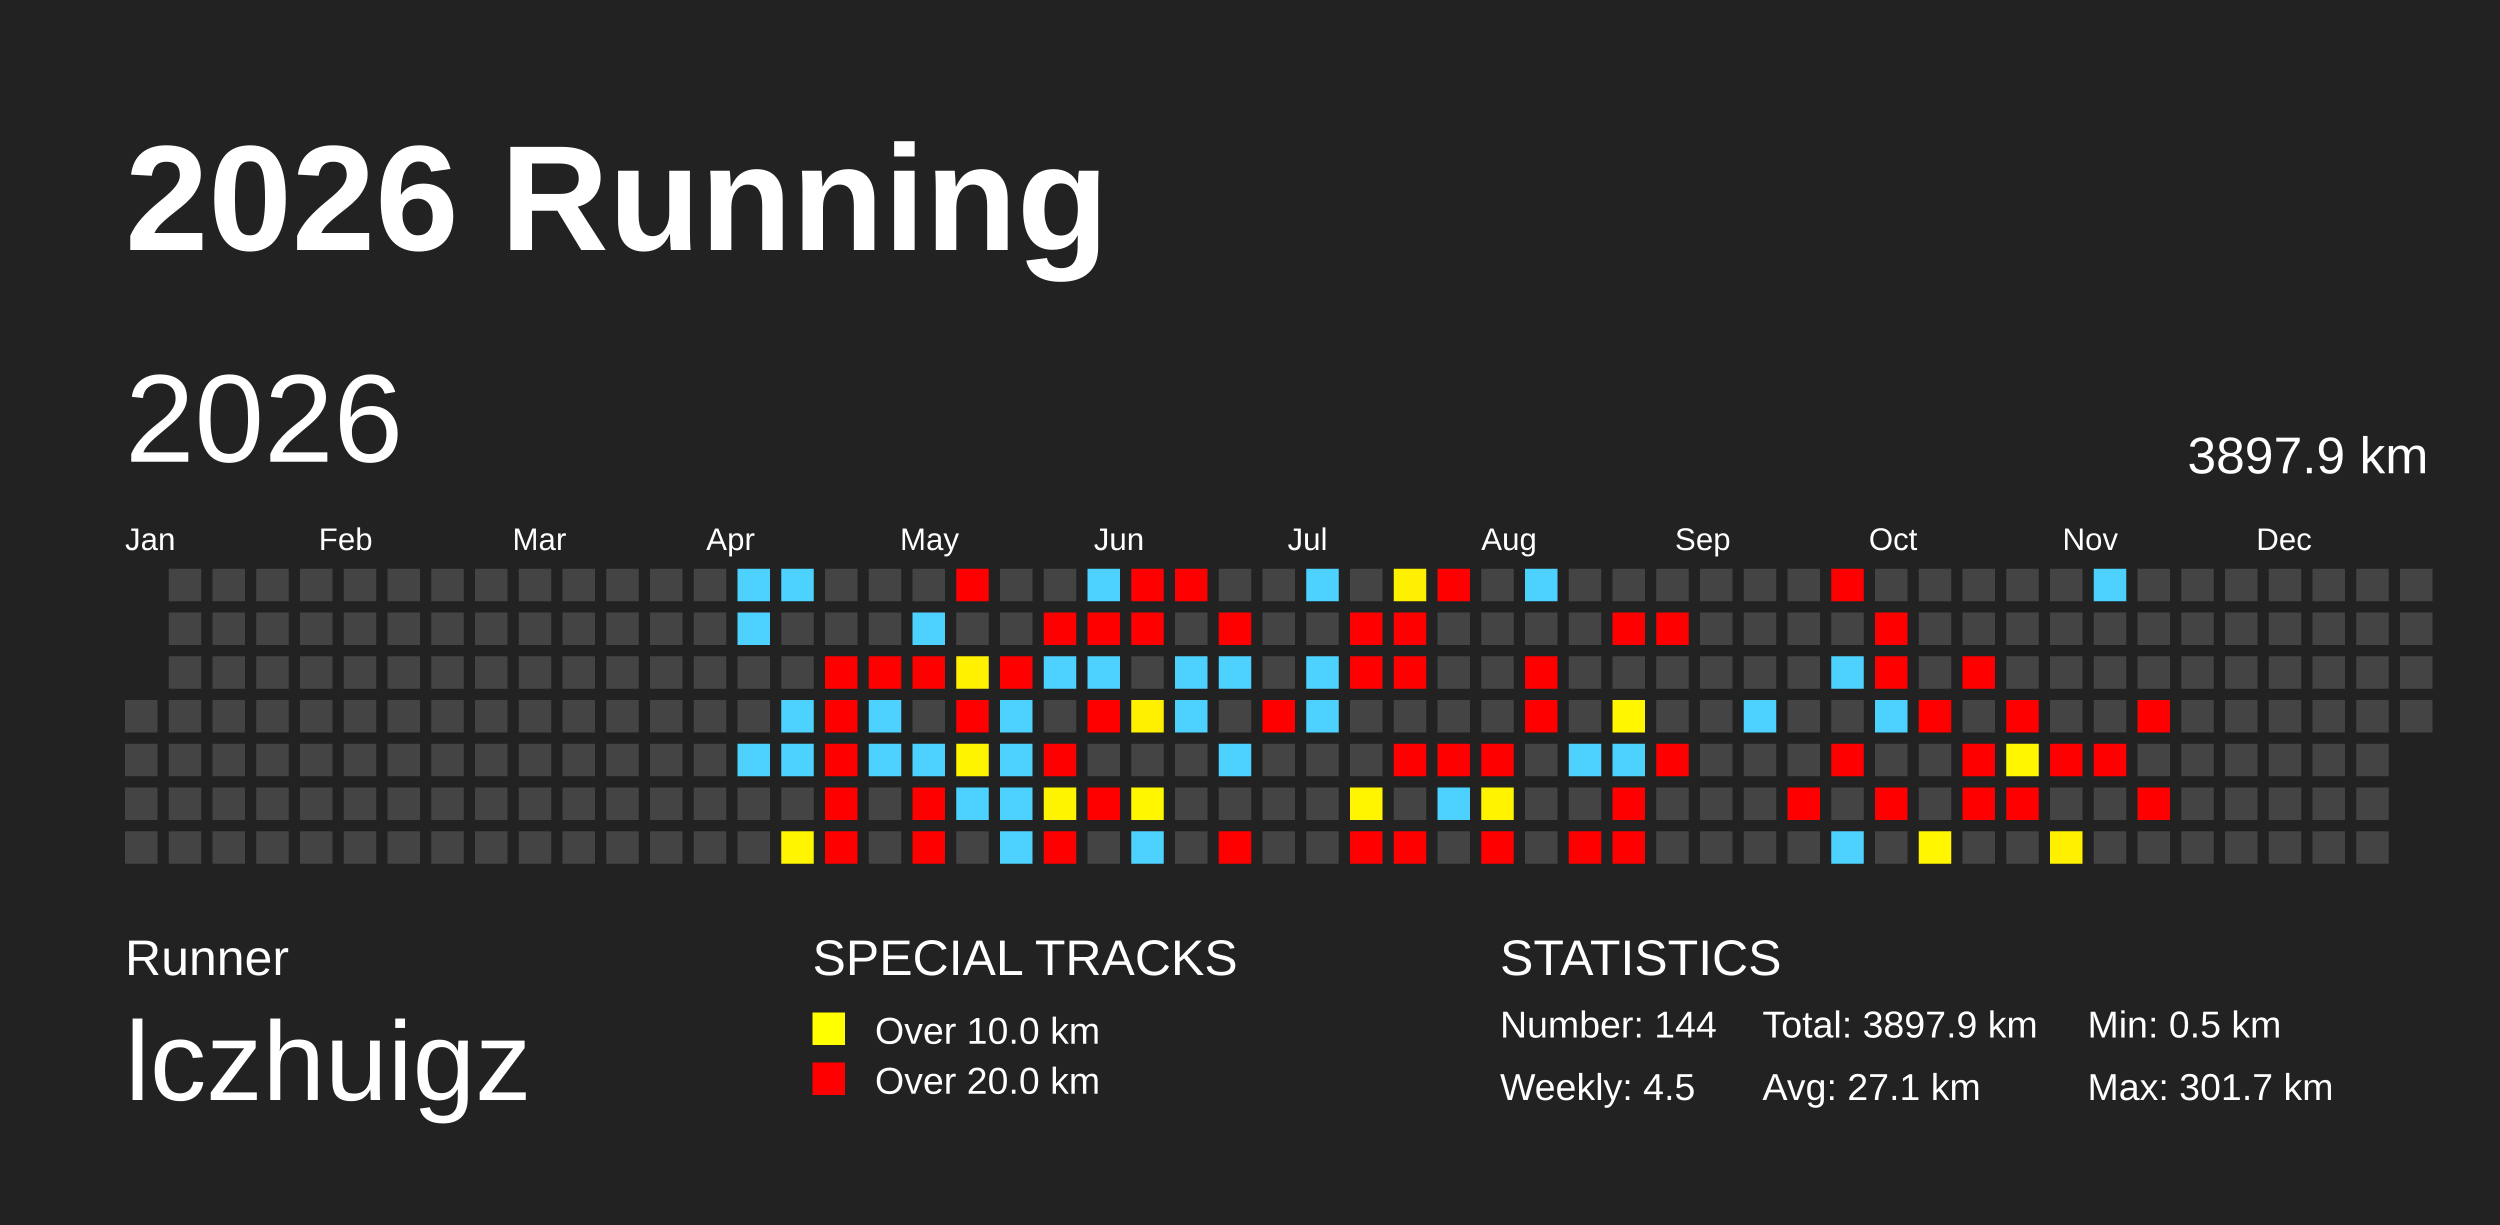
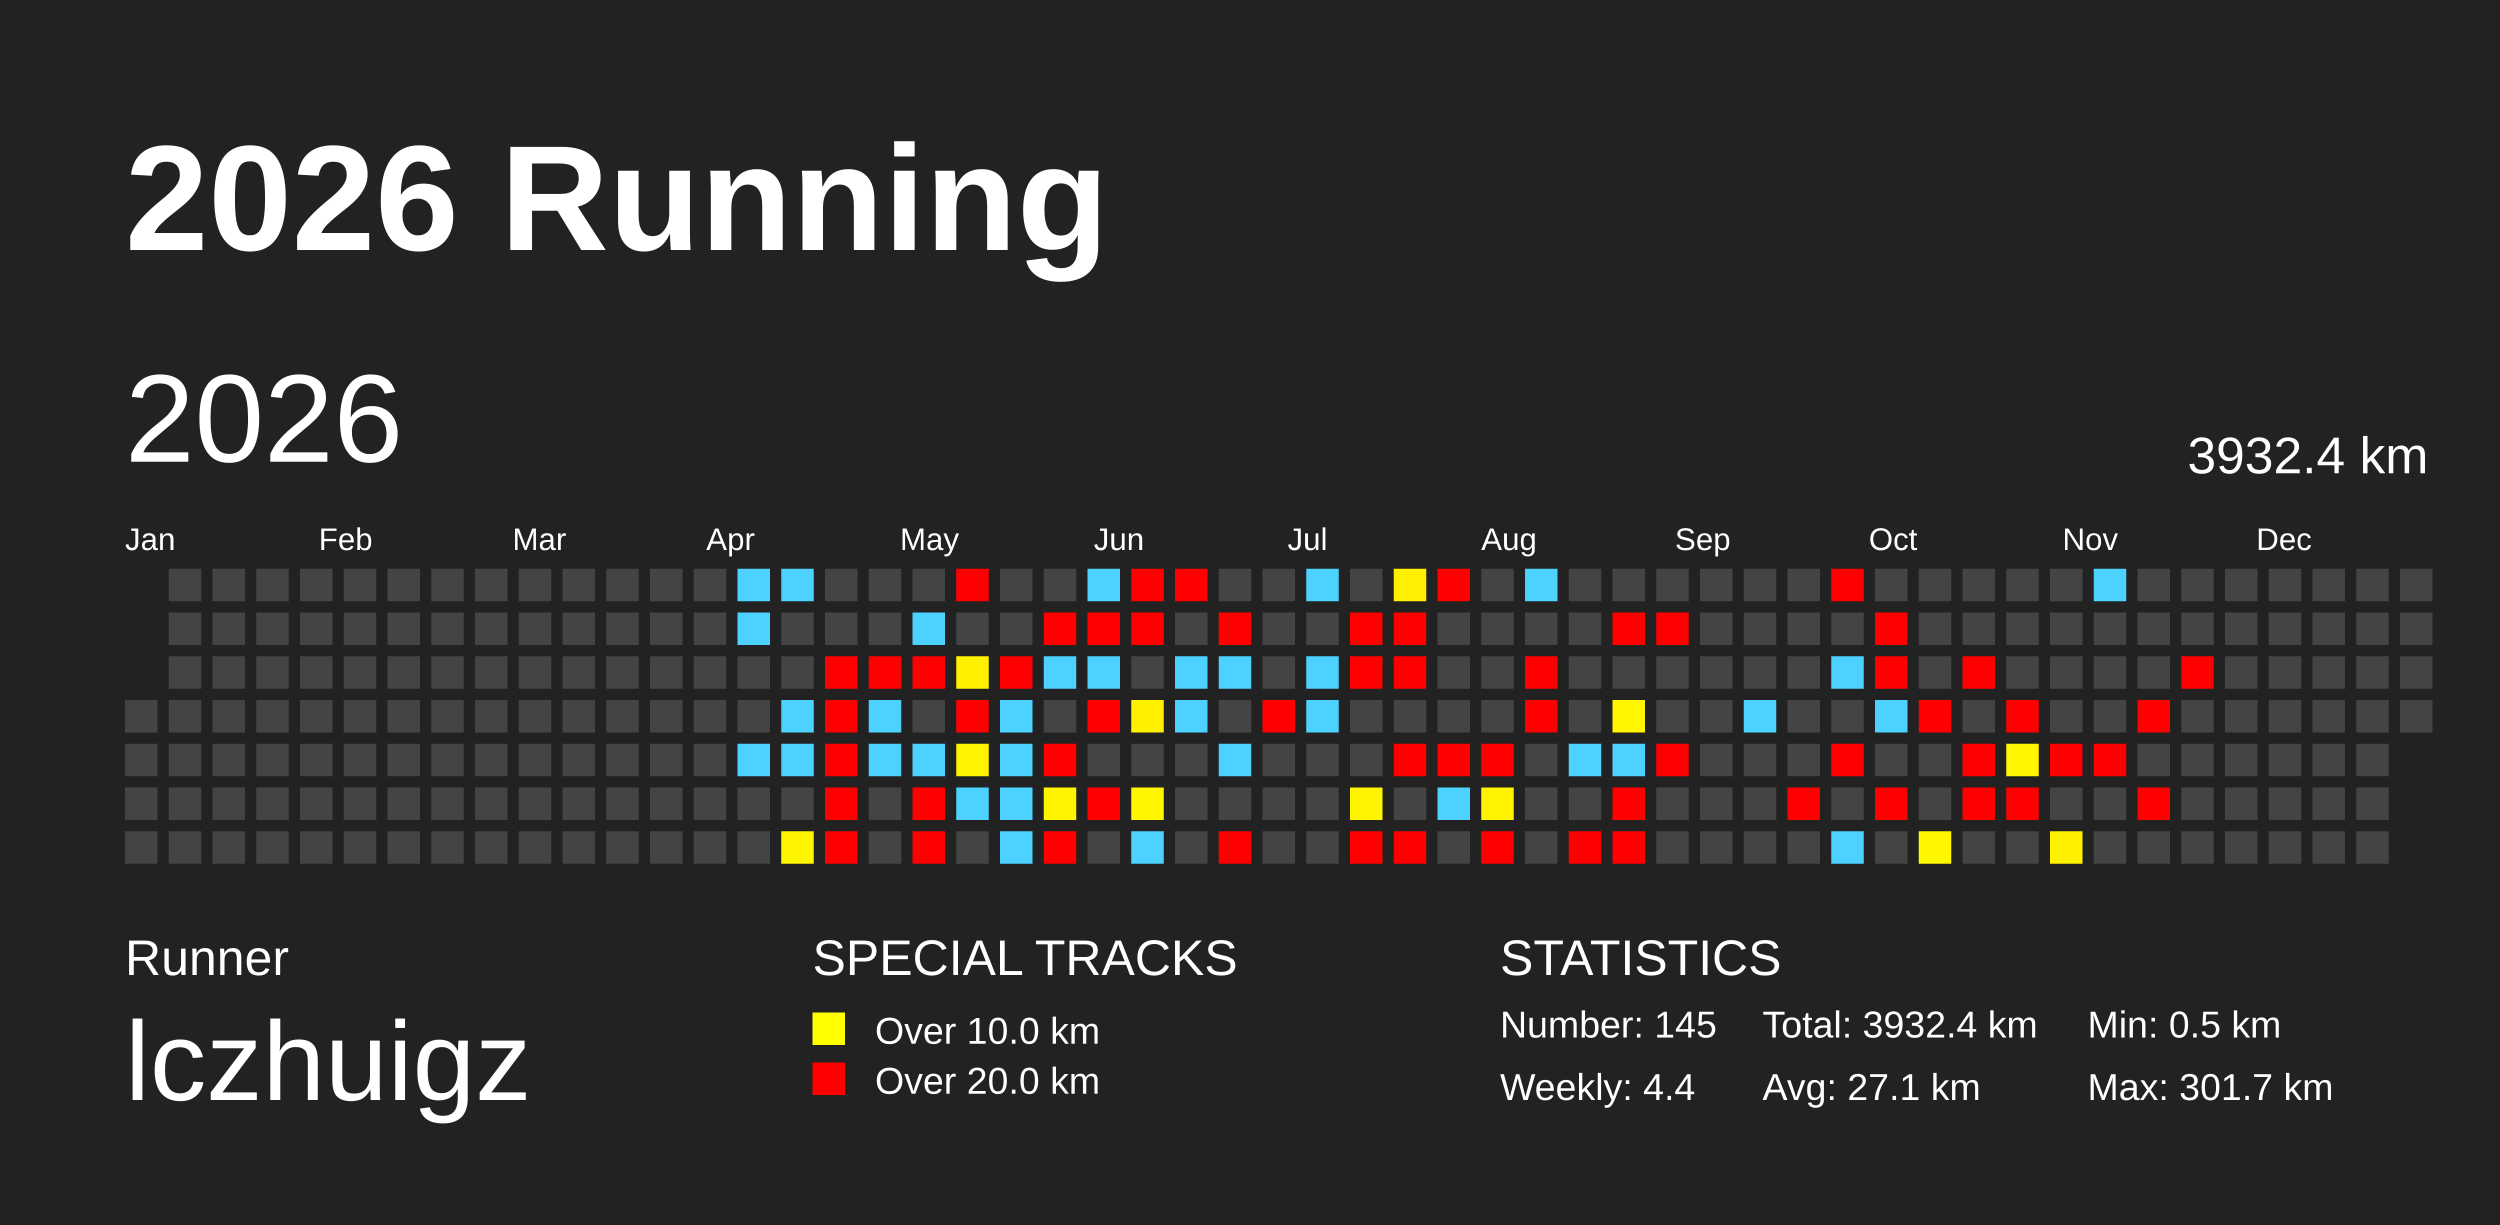
<svg xmlns="http://www.w3.org/2000/svg" baseProfile="full" height="98mm" version="1.1" viewBox="0,0,200,98" width="200mm">
  <defs>
    <pattern height="2" id="indoor-stripe" patternUnits="userSpaceOnUse" width="2">
      <line stroke="white" stroke-opacity="0.45" stroke-width="0.5" x1="0" x2="2" y1="2" y2="0" />
    </pattern>
  </defs>
  <rect fill="#222222" height="98" width="200" x="0" y="0" />
  <text fill="#FFFFFF" style="font-size:12px; font-family:Arial; font-weight:bold;" x="10" y="20">2026 Running</text>
  <text fill="#FFFFFF" style="font-size:4px; font-family:Arial" x="10" y="78">Runner</text>
  <text fill="#FFFFFF" style="font-size:9px; font-family:Arial" x="10" y="88">lczhuigz</text>
  <text fill="#FFFFFF" style="font-size:4px; font-family:Arial" x="65" y="78">SPECIAL TRACKS</text>
  <rect fill="yellow" height="2.6" width="2.6" x="65" y="81" />
  <text fill="#FFFFFF" style="font-size:3px; font-family:Arial" x="70" y="83.5">Over 10.0 km</text>
  <rect fill="red" height="2.6" width="2.6" x="65" y="85" />
  <text fill="#FFFFFF" style="font-size:3px; font-family:Arial" x="70" y="87.5">Over 20.0 km</text>
  <text fill="#FFFFFF" style="font-size:4px; font-family:Arial" x="120" y="78">STATISTICS</text>
-   <text fill="#FFFFFF" style="font-size:3px; font-family:Arial" x="120" y="83">Number: 144</text>
-   <text fill="#FFFFFF" style="font-size:3px; font-family:Arial" x="120" y="88">Weekly: 4.5</text>
-   <text fill="#FFFFFF" style="font-size:3px; font-family:Arial" x="141" y="83">Total: 3897.9 km</text>
+   <text fill="#FFFFFF" style="font-size:3px; font-family:Arial" x="120" y="83">Number: 145</text>
+   <text fill="#FFFFFF" style="font-size:3px; font-family:Arial" x="120" y="88">Weekly: 4.4</text>
+   <text fill="#FFFFFF" style="font-size:3px; font-family:Arial" x="141" y="83">Total: 3932.4 km</text>
  <text fill="#FFFFFF" style="font-size:3px; font-family:Arial" x="141" y="88">Avg: 27.1 km</text>
  <text fill="#FFFFFF" style="font-size:3px; font-family:Arial" x="167" y="83">Min: 0.5 km</text>
  <text fill="#FFFFFF" style="font-size:3px; font-family:Arial" x="167" y="88">Max: 301.7 km</text>
  <text dominant-baseline="hanging" fill="#FFFFFF" style="font-size:10.0px; font-family:Arial;" x="10" y="30">2026</text>
-   <text dominant-baseline="hanging" fill="#FFFFFF" style="font-size:4.125px; font-family:Arial;" x="175" y="35">3897.9 km</text>
+   <text dominant-baseline="hanging" fill="#FFFFFF" style="font-size:4.125px; font-family:Arial;" x="175" y="35">3932.4 km</text>
  <text fill="#FFFFFF" style="font-size:2.5px; font-family:Arial" x="10.0" y="44">Jan</text>
  <text fill="#FFFFFF" style="font-size:2.5px; font-family:Arial" x="25.5" y="44">Feb</text>
  <text fill="#FFFFFF" style="font-size:2.5px; font-family:Arial" x="41.0" y="44">Mar</text>
  <text fill="#FFFFFF" style="font-size:2.5px; font-family:Arial" x="56.5" y="44">Apr</text>
  <text fill="#FFFFFF" style="font-size:2.5px; font-family:Arial" x="72.0" y="44">May</text>
  <text fill="#FFFFFF" style="font-size:2.5px; font-family:Arial" x="87.5" y="44">Jun</text>
  <text fill="#FFFFFF" style="font-size:2.5px; font-family:Arial" x="103.0" y="44">Jul</text>
  <text fill="#FFFFFF" style="font-size:2.5px; font-family:Arial" x="118.5" y="44">Aug</text>
  <text fill="#FFFFFF" style="font-size:2.5px; font-family:Arial" x="134.0" y="44">Sep</text>
  <text fill="#FFFFFF" style="font-size:2.5px; font-family:Arial" x="149.5" y="44">Oct</text>
  <text fill="#FFFFFF" style="font-size:2.5px; font-family:Arial" x="165.0" y="44">Nov</text>
  <text fill="#FFFFFF" style="font-size:2.5px; font-family:Arial" x="180.5" y="44">Dec</text>
  <rect fill="#444444" height="2.6" width="2.6" x="10.0" y="56.0" />
  <rect fill="#444444" height="2.6" width="2.6" x="10.0" y="59.5" />
  <rect fill="#444444" height="2.6" width="2.6" x="10.0" y="63.0" />
  <rect fill="#444444" height="2.6" width="2.6" x="10.0" y="66.5" />
  <rect fill="#444444" height="2.6" width="2.6" x="13.5" y="45.5" />
  <rect fill="#444444" height="2.6" width="2.6" x="13.5" y="49.0" />
  <rect fill="#444444" height="2.6" width="2.6" x="13.5" y="52.5" />
  <rect fill="#444444" height="2.6" width="2.6" x="13.5" y="56.0" />
  <rect fill="#444444" height="2.6" width="2.6" x="13.5" y="59.5" />
  <rect fill="#444444" height="2.6" width="2.6" x="13.5" y="63.0" />
  <rect fill="#444444" height="2.6" width="2.6" x="13.5" y="66.5" />
  <rect fill="#444444" height="2.6" width="2.6" x="17.0" y="45.5" />
  <rect fill="#444444" height="2.6" width="2.6" x="17.0" y="49.0" />
  <rect fill="#444444" height="2.6" width="2.6" x="17.0" y="52.5" />
  <rect fill="#444444" height="2.6" width="2.6" x="17.0" y="56.0" />
  <rect fill="#444444" height="2.6" width="2.6" x="17.0" y="59.5" />
  <rect fill="#444444" height="2.6" width="2.6" x="17.0" y="63.0" />
  <rect fill="#444444" height="2.6" width="2.6" x="17.0" y="66.5" />
  <rect fill="#444444" height="2.6" width="2.6" x="20.5" y="45.5" />
  <rect fill="#444444" height="2.6" width="2.6" x="20.5" y="49.0" />
  <rect fill="#444444" height="2.6" width="2.6" x="20.5" y="52.5" />
  <rect fill="#444444" height="2.6" width="2.6" x="20.5" y="56.0" />
  <rect fill="#444444" height="2.6" width="2.6" x="20.5" y="59.5" />
  <rect fill="#444444" height="2.6" width="2.6" x="20.5" y="63.0" />
  <rect fill="#444444" height="2.6" width="2.6" x="20.5" y="66.5" />
  <rect fill="#444444" height="2.6" width="2.6" x="24.0" y="45.5" />
  <rect fill="#444444" height="2.6" width="2.6" x="24.0" y="49.0" />
  <rect fill="#444444" height="2.6" width="2.6" x="24.0" y="52.5" />
  <rect fill="#444444" height="2.6" width="2.6" x="24.0" y="56.0" />
  <rect fill="#444444" height="2.6" width="2.6" x="24.0" y="59.5" />
  <rect fill="#444444" height="2.6" width="2.6" x="24.0" y="63.0" />
  <rect fill="#444444" height="2.6" width="2.6" x="24.0" y="66.5" />
  <rect fill="#444444" height="2.6" width="2.6" x="27.5" y="45.5" />
  <rect fill="#444444" height="2.6" width="2.6" x="27.5" y="49.0" />
  <rect fill="#444444" height="2.6" width="2.6" x="27.5" y="52.5" />
  <rect fill="#444444" height="2.6" width="2.6" x="27.5" y="56.0" />
  <rect fill="#444444" height="2.6" width="2.6" x="27.5" y="59.5" />
  <rect fill="#444444" height="2.6" width="2.6" x="27.5" y="63.0" />
  <rect fill="#444444" height="2.6" width="2.6" x="27.5" y="66.5" />
  <rect fill="#444444" height="2.6" width="2.6" x="31.0" y="45.5" />
  <rect fill="#444444" height="2.6" width="2.6" x="31.0" y="49.0" />
  <rect fill="#444444" height="2.6" width="2.6" x="31.0" y="52.5" />
  <rect fill="#444444" height="2.6" width="2.6" x="31.0" y="56.0" />
  <rect fill="#444444" height="2.6" width="2.6" x="31.0" y="59.5" />
  <rect fill="#444444" height="2.6" width="2.6" x="31.0" y="63.0" />
  <rect fill="#444444" height="2.6" width="2.6" x="31.0" y="66.5" />
  <rect fill="#444444" height="2.6" width="2.6" x="34.5" y="45.5" />
  <rect fill="#444444" height="2.6" width="2.6" x="34.5" y="49.0" />
  <rect fill="#444444" height="2.6" width="2.6" x="34.5" y="52.5" />
  <rect fill="#444444" height="2.6" width="2.6" x="34.5" y="56.0" />
  <rect fill="#444444" height="2.6" width="2.6" x="34.5" y="59.5" />
  <rect fill="#444444" height="2.6" width="2.6" x="34.5" y="63.0" />
  <rect fill="#444444" height="2.6" width="2.6" x="34.5" y="66.5" />
  <rect fill="#444444" height="2.6" width="2.6" x="38.0" y="45.5" />
  <rect fill="#444444" height="2.6" width="2.6" x="38.0" y="49.0" />
  <rect fill="#444444" height="2.6" width="2.6" x="38.0" y="52.5" />
  <rect fill="#444444" height="2.6" width="2.6" x="38.0" y="56.0" />
  <rect fill="#444444" height="2.6" width="2.6" x="38.0" y="59.5" />
  <rect fill="#444444" height="2.6" width="2.6" x="38.0" y="63.0" />
  <rect fill="#444444" height="2.6" width="2.6" x="38.0" y="66.5" />
  <rect fill="#444444" height="2.6" width="2.6" x="41.5" y="45.5" />
  <rect fill="#444444" height="2.6" width="2.6" x="41.5" y="49.0" />
  <rect fill="#444444" height="2.6" width="2.6" x="41.5" y="52.5" />
  <rect fill="#444444" height="2.6" width="2.6" x="41.5" y="56.0" />
  <rect fill="#444444" height="2.6" width="2.6" x="41.5" y="59.5" />
  <rect fill="#444444" height="2.6" width="2.6" x="41.5" y="63.0" />
  <rect fill="#444444" height="2.6" width="2.6" x="41.5" y="66.5" />
  <rect fill="#444444" height="2.6" width="2.6" x="45.0" y="45.5" />
  <rect fill="#444444" height="2.6" width="2.6" x="45.0" y="49.0" />
  <rect fill="#444444" height="2.6" width="2.6" x="45.0" y="52.5" />
  <rect fill="#444444" height="2.6" width="2.6" x="45.0" y="56.0" />
  <rect fill="#444444" height="2.6" width="2.6" x="45.0" y="59.5" />
  <rect fill="#444444" height="2.6" width="2.6" x="45.0" y="63.0" />
  <rect fill="#444444" height="2.6" width="2.6" x="45.0" y="66.5" />
  <rect fill="#444444" height="2.6" width="2.6" x="48.5" y="45.5" />
  <rect fill="#444444" height="2.6" width="2.6" x="48.5" y="49.0" />
  <rect fill="#444444" height="2.6" width="2.6" x="48.5" y="52.5" />
  <rect fill="#444444" height="2.6" width="2.6" x="48.5" y="56.0" />
  <rect fill="#444444" height="2.6" width="2.6" x="48.5" y="59.5" />
  <rect fill="#444444" height="2.6" width="2.6" x="48.5" y="63.0" />
  <rect fill="#444444" height="2.6" width="2.6" x="48.5" y="66.5" />
  <rect fill="#444444" height="2.6" width="2.6" x="52.0" y="45.5" />
  <rect fill="#444444" height="2.6" width="2.6" x="52.0" y="49.0" />
  <rect fill="#444444" height="2.6" width="2.6" x="52.0" y="52.5" />
  <rect fill="#444444" height="2.6" width="2.6" x="52.0" y="56.0" />
  <rect fill="#444444" height="2.6" width="2.6" x="52.0" y="59.5" />
  <rect fill="#444444" height="2.6" width="2.6" x="52.0" y="63.0" />
  <rect fill="#444444" height="2.6" width="2.6" x="52.0" y="66.5" />
  <rect fill="#444444" height="2.6" width="2.6" x="55.5" y="45.5" />
  <rect fill="#444444" height="2.6" width="2.6" x="55.5" y="49.0" />
  <rect fill="#444444" height="2.6" width="2.6" x="55.5" y="52.5" />
  <rect fill="#444444" height="2.6" width="2.6" x="55.5" y="56.0" />
  <rect fill="#444444" height="2.6" width="2.6" x="55.5" y="59.5" />
  <rect fill="#444444" height="2.6" width="2.6" x="55.5" y="63.0" />
  <rect fill="#444444" height="2.6" width="2.6" x="55.5" y="66.5" />
  <rect fill="#4dd2ff" height="2.6" width="2.6" x="59.0" y="45.5" />
  <rect fill="#4dd2ff" height="2.6" width="2.6" x="59.0" y="49.0" />
  <rect fill="#444444" height="2.6" width="2.6" x="59.0" y="52.5" />
  <rect fill="#444444" height="2.6" width="2.6" x="59.0" y="56.0" />
  <rect fill="#4dd2ff" height="2.6" width="2.6" x="59.0" y="59.5" />
  <rect fill="#444444" height="2.6" width="2.6" x="59.0" y="63.0" />
  <rect fill="#444444" height="2.6" width="2.6" x="59.0" y="66.5" />
  <rect fill="#4dd2ff" height="2.6" width="2.6" x="62.5" y="45.5" />
  <rect fill="#444444" height="2.6" width="2.6" x="62.5" y="49.0" />
  <rect fill="#444444" height="2.6" width="2.6" x="62.5" y="52.5" />
  <rect fill="#4dd2ff" height="2.6" width="2.6" x="62.5" y="56.0" />
  <rect fill="#4dd2ff" height="2.6" width="2.6" x="62.5" y="59.5" />
  <rect fill="#444444" height="2.6" width="2.6" x="62.5" y="63.0" />
  <rect fill="#fff500" height="2.6" width="2.6" x="62.5" y="66.5" />
  <rect fill="#444444" height="2.6" width="2.6" x="66.0" y="45.5" />
  <rect fill="#444444" height="2.6" width="2.6" x="66.0" y="49.0" />
  <rect fill="red" height="2.6" width="2.6" x="66.0" y="52.5" />
  <rect fill="red" height="2.6" width="2.6" x="66.0" y="56.0" />
  <rect fill="red" height="2.6" width="2.6" x="66.0" y="59.5" />
  <rect fill="red" height="2.6" width="2.6" x="66.0" y="63.0" />
  <rect fill="red" height="2.6" width="2.6" x="66.0" y="66.5" />
  <rect fill="#444444" height="2.6" width="2.6" x="69.5" y="45.5" />
  <rect fill="#444444" height="2.6" width="2.6" x="69.5" y="49.0" />
  <rect fill="red" height="2.6" width="2.6" x="69.5" y="52.5" />
  <rect fill="#4dd2ff" height="2.6" width="2.6" x="69.5" y="56.0" />
  <rect fill="#4dd2ff" height="2.6" width="2.6" x="69.5" y="59.5" />
  <rect fill="#444444" height="2.6" width="2.6" x="69.5" y="63.0" />
  <rect fill="#444444" height="2.6" width="2.6" x="69.5" y="66.5" />
  <rect fill="#444444" height="2.6" width="2.6" x="73.0" y="45.5" />
  <rect fill="#4dd2ff" height="2.6" width="2.6" x="73.0" y="49.0" />
  <rect fill="red" height="2.6" width="2.6" x="73.0" y="52.5" />
  <rect fill="#444444" height="2.6" width="2.6" x="73.0" y="56.0" />
  <rect fill="#4dd2ff" height="2.6" width="2.6" x="73.0" y="59.5" />
  <rect fill="red" height="2.6" width="2.6" x="73.0" y="63.0" />
  <rect fill="red" height="2.6" width="2.6" x="73.0" y="66.5" />
  <rect fill="red" height="2.6" width="2.6" x="76.5" y="45.5" />
  <rect fill="#444444" height="2.6" width="2.6" x="76.5" y="49.0" />
  <rect fill="#fff100" height="2.6" width="2.6" x="76.5" y="52.5" />
  <rect fill="red" height="2.6" width="2.6" x="76.5" y="56.0" />
  <rect fill="#fff400" height="2.6" width="2.6" x="76.5" y="59.5" />
  <rect fill="#4dd2ff" height="2.6" width="2.6" x="76.5" y="63.0" />
  <rect fill="#444444" height="2.6" width="2.6" x="76.5" y="66.5" />
  <rect fill="#444444" height="2.6" width="2.6" x="80.0" y="45.5" />
  <rect fill="#444444" height="2.6" width="2.6" x="80.0" y="49.0" />
  <rect fill="red" height="2.6" width="2.6" x="80.0" y="52.5" />
  <rect fill="#4dd2ff" height="2.6" width="2.6" x="80.0" y="56.0" />
  <rect fill="#4dd2ff" height="2.6" width="2.6" x="80.0" y="59.5" />
  <rect fill="#4dd2ff" height="2.6" width="2.6" x="80.0" y="63.0" />
  <rect fill="#4dd2ff" height="2.6" width="2.6" x="80.0" y="66.5" />
  <rect fill="#444444" height="2.6" width="2.6" x="83.5" y="45.5" />
  <rect fill="red" height="2.6" width="2.6" x="83.5" y="49.0" />
  <rect fill="#4dd2ff" height="2.6" width="2.6" x="83.5" y="52.5" />
  <rect fill="#444444" height="2.6" width="2.6" x="83.5" y="56.0" />
  <rect fill="red" height="2.6" width="2.6" x="83.5" y="59.5" />
  <rect fill="#fff400" height="2.6" width="2.6" x="83.5" y="63.0" />
  <rect fill="red" height="2.6" width="2.6" x="83.5" y="66.5" />
  <rect fill="#4dd2ff" height="2.6" width="2.6" x="87.0" y="45.5" />
  <rect fill="red" height="2.6" width="2.6" x="87.0" y="49.0" />
  <rect fill="#4dd2ff" height="2.6" width="2.6" x="87.0" y="52.5" />
  <rect fill="red" height="2.6" width="2.6" x="87.0" y="56.0" />
  <rect fill="#444444" height="2.6" width="2.6" x="87.0" y="59.5" />
  <rect fill="red" height="2.6" width="2.6" x="87.0" y="63.0" />
  <rect fill="#444444" height="2.6" width="2.6" x="87.0" y="66.5" />
  <rect fill="red" height="2.6" width="2.6" x="90.5" y="45.5" />
  <rect fill="red" height="2.6" width="2.6" x="90.5" y="49.0" />
  <rect fill="#444444" height="2.6" width="2.6" x="90.5" y="52.5" />
  <rect fill="#fff000" height="2.6" width="2.6" x="90.5" y="56.0" />
  <rect fill="#444444" height="2.6" width="2.6" x="90.5" y="59.5" />
  <rect fill="#fff600" height="2.6" width="2.6" x="90.5" y="63.0" />
  <rect fill="#4dd2ff" height="2.6" width="2.6" x="90.5" y="66.5" />
  <rect fill="red" height="2.6" width="2.6" x="94.0" y="45.5" />
  <rect fill="#444444" height="2.6" width="2.6" x="94.0" y="49.0" />
  <rect fill="#4dd2ff" height="2.6" width="2.6" x="94.0" y="52.5" />
  <rect fill="#4dd2ff" height="2.6" width="2.6" x="94.0" y="56.0" />
  <rect fill="#444444" height="2.6" width="2.6" x="94.0" y="59.5" />
  <rect fill="#444444" height="2.6" width="2.6" x="94.0" y="63.0" />
  <rect fill="#444444" height="2.6" width="2.6" x="94.0" y="66.5" />
  <rect fill="#444444" height="2.6" width="2.6" x="97.5" y="45.5" />
  <rect fill="red" height="2.6" width="2.6" x="97.5" y="49.0" />
  <rect fill="#4dd2ff" height="2.6" width="2.6" x="97.5" y="52.5" />
  <rect fill="#444444" height="2.6" width="2.6" x="97.5" y="56.0" />
  <rect fill="#4dd2ff" height="2.6" width="2.6" x="97.5" y="59.5" />
  <rect fill="#444444" height="2.6" width="2.6" x="97.5" y="63.0" />
  <rect fill="red" height="2.6" width="2.6" x="97.5" y="66.5" />
  <rect fill="#444444" height="2.6" width="2.6" x="101.0" y="45.5" />
  <rect fill="#444444" height="2.6" width="2.6" x="101.0" y="49.0" />
  <rect fill="#444444" height="2.6" width="2.6" x="101.0" y="52.5" />
  <rect fill="red" height="2.6" width="2.6" x="101.0" y="56.0" />
  <rect fill="#444444" height="2.6" width="2.6" x="101.0" y="59.5" />
  <rect fill="#444444" height="2.6" width="2.6" x="101.0" y="63.0" />
  <rect fill="#444444" height="2.6" width="2.6" x="101.0" y="66.5" />
  <rect fill="#4dd2ff" height="2.6" width="2.6" x="104.5" y="45.5" />
  <rect fill="#444444" height="2.6" width="2.6" x="104.5" y="49.0" />
  <rect fill="#4dd2ff" height="2.6" width="2.6" x="104.5" y="52.5" />
  <rect fill="#4dd2ff" height="2.6" width="2.6" x="104.5" y="56.0" />
  <rect fill="#444444" height="2.6" width="2.6" x="104.5" y="59.5" />
  <rect fill="#444444" height="2.6" width="2.6" x="104.5" y="63.0" />
  <rect fill="#444444" height="2.6" width="2.6" x="104.5" y="66.5" />
  <rect fill="#444444" height="2.6" width="2.6" x="108.0" y="45.5" />
  <rect fill="red" height="2.6" width="2.6" x="108.0" y="49.0" />
  <rect fill="red" height="2.6" width="2.6" x="108.0" y="52.5" />
  <rect fill="#444444" height="2.6" width="2.6" x="108.0" y="56.0" />
  <rect fill="#444444" height="2.6" width="2.6" x="108.0" y="59.5" />
  <rect fill="#fff500" height="2.6" width="2.6" x="108.0" y="63.0" />
  <rect fill="red" height="2.6" width="2.6" x="108.0" y="66.5" />
  <rect fill="#ffef00" height="2.6" width="2.6" x="111.5" y="45.5" />
  <rect fill="red" height="2.6" width="2.6" x="111.5" y="49.0" />
  <rect fill="red" height="2.6" width="2.6" x="111.5" y="52.5" />
  <rect fill="#444444" height="2.6" width="2.6" x="111.5" y="56.0" />
  <rect fill="red" height="2.6" width="2.6" x="111.5" y="59.5" />
  <rect fill="#444444" height="2.6" width="2.6" x="111.5" y="63.0" />
  <rect fill="red" height="2.6" width="2.6" x="111.5" y="66.5" />
  <rect fill="red" height="2.6" width="2.6" x="115.0" y="45.5" />
  <rect fill="#444444" height="2.6" width="2.6" x="115.0" y="49.0" />
  <rect fill="#444444" height="2.6" width="2.6" x="115.0" y="52.5" />
  <rect fill="#444444" height="2.6" width="2.6" x="115.0" y="56.0" />
  <rect fill="red" height="2.6" width="2.6" x="115.0" y="59.5" />
  <rect fill="#4dd2ff" height="2.6" width="2.6" x="115.0" y="63.0" />
  <rect fill="#444444" height="2.6" width="2.6" x="115.0" y="66.5" />
  <rect fill="#444444" height="2.6" width="2.6" x="118.5" y="45.5" />
  <rect fill="#444444" height="2.6" width="2.6" x="118.5" y="49.0" />
  <rect fill="#444444" height="2.6" width="2.6" x="118.5" y="52.5" />
  <rect fill="#444444" height="2.6" width="2.6" x="118.5" y="56.0" />
  <rect fill="red" height="2.6" width="2.6" x="118.5" y="59.5" />
  <rect fill="#fff300" height="2.6" width="2.6" x="118.5" y="63.0" />
  <rect fill="red" height="2.6" width="2.6" x="118.5" y="66.5" />
  <rect fill="#4dd2ff" height="2.6" width="2.6" x="122.0" y="45.5" />
  <rect fill="#444444" height="2.6" width="2.6" x="122.0" y="49.0" />
  <rect fill="red" height="2.6" width="2.6" x="122.0" y="52.5" />
  <rect fill="red" height="2.6" width="2.6" x="122.0" y="56.0" />
  <rect fill="#444444" height="2.6" width="2.6" x="122.0" y="59.5" />
  <rect fill="#444444" height="2.6" width="2.6" x="122.0" y="63.0" />
  <rect fill="#444444" height="2.6" width="2.6" x="122.0" y="66.5" />
  <rect fill="#444444" height="2.6" width="2.6" x="125.5" y="45.5" />
  <rect fill="#444444" height="2.6" width="2.6" x="125.5" y="49.0" />
  <rect fill="#444444" height="2.6" width="2.6" x="125.5" y="52.5" />
  <rect fill="#444444" height="2.6" width="2.6" x="125.5" y="56.0" />
  <rect fill="#4dd2ff" height="2.6" width="2.6" x="125.5" y="59.5" />
  <rect fill="#444444" height="2.6" width="2.6" x="125.5" y="63.0" />
  <rect fill="red" height="2.6" width="2.6" x="125.5" y="66.5" />
  <rect fill="#444444" height="2.6" width="2.6" x="129.0" y="45.5" />
  <rect fill="red" height="2.6" width="2.6" x="129.0" y="49.0" />
  <rect fill="#444444" height="2.6" width="2.6" x="129.0" y="52.5" />
  <rect fill="#fff600" height="2.6" width="2.6" x="129.0" y="56.0" />
  <rect fill="#4dd2ff" height="2.6" width="2.6" x="129.0" y="59.5" />
  <rect fill="red" height="2.6" width="2.6" x="129.0" y="63.0" />
  <rect fill="red" height="2.6" width="2.6" x="129.0" y="66.5" />
  <rect fill="#444444" height="2.6" width="2.6" x="132.5" y="45.5" />
  <rect fill="red" height="2.6" width="2.6" x="132.5" y="49.0" />
  <rect fill="#444444" height="2.6" width="2.6" x="132.5" y="52.5" />
  <rect fill="#444444" height="2.6" width="2.6" x="132.5" y="56.0" />
  <rect fill="red" height="2.6" width="2.6" x="132.5" y="59.5" />
  <rect fill="#444444" height="2.6" width="2.6" x="132.5" y="63.0" />
  <rect fill="#444444" height="2.6" width="2.6" x="132.5" y="66.5" />
  <rect fill="#444444" height="2.6" width="2.6" x="136.0" y="45.5" />
  <rect fill="#444444" height="2.6" width="2.6" x="136.0" y="49.0" />
  <rect fill="#444444" height="2.6" width="2.6" x="136.0" y="52.5" />
  <rect fill="#444444" height="2.6" width="2.6" x="136.0" y="56.0" />
  <rect fill="#444444" height="2.6" width="2.6" x="136.0" y="59.5" />
  <rect fill="#444444" height="2.6" width="2.6" x="136.0" y="63.0" />
  <rect fill="#444444" height="2.6" width="2.6" x="136.0" y="66.5" />
  <rect fill="#444444" height="2.6" width="2.6" x="139.5" y="45.5" />
  <rect fill="#444444" height="2.6" width="2.6" x="139.5" y="49.0" />
  <rect fill="#444444" height="2.6" width="2.6" x="139.5" y="52.5" />
  <rect fill="#4dd2ff" height="2.6" width="2.6" x="139.5" y="56.0" />
  <rect fill="#444444" height="2.6" width="2.6" x="139.5" y="59.5" />
  <rect fill="#444444" height="2.6" width="2.6" x="139.5" y="63.0" />
  <rect fill="#444444" height="2.6" width="2.6" x="139.5" y="66.5" />
  <rect fill="#444444" height="2.6" width="2.6" x="143.0" y="45.5" />
  <rect fill="#444444" height="2.6" width="2.6" x="143.0" y="49.0" />
  <rect fill="#444444" height="2.6" width="2.6" x="143.0" y="52.5" />
  <rect fill="#444444" height="2.6" width="2.6" x="143.0" y="56.0" />
  <rect fill="#444444" height="2.6" width="2.6" x="143.0" y="59.5" />
  <rect fill="red" height="2.6" width="2.6" x="143.0" y="63.0" />
  <rect fill="#444444" height="2.6" width="2.6" x="143.0" y="66.5" />
  <rect fill="red" height="2.6" width="2.6" x="146.5" y="45.5" />
  <rect fill="#444444" height="2.6" width="2.6" x="146.5" y="49.0" />
  <rect fill="#4dd2ff" height="2.6" width="2.6" x="146.5" y="52.5" />
  <rect fill="#444444" height="2.6" width="2.6" x="146.5" y="56.0" />
  <rect fill="red" height="2.6" width="2.6" x="146.5" y="59.5" />
  <rect fill="#444444" height="2.6" width="2.6" x="146.5" y="63.0" />
  <rect fill="#4dd2ff" height="2.6" width="2.6" x="146.5" y="66.5" />
  <rect fill="#444444" height="2.6" width="2.6" x="150.0" y="45.5" />
  <rect fill="red" height="2.6" width="2.6" x="150.0" y="49.0" />
  <rect fill="red" height="2.6" width="2.6" x="150.0" y="52.5" />
  <rect fill="#4dd2ff" height="2.6" width="2.6" x="150.0" y="56.0" />
  <rect fill="#444444" height="2.6" width="2.6" x="150.0" y="59.5" />
  <rect fill="red" height="2.6" width="2.6" x="150.0" y="63.0" />
  <rect fill="#444444" height="2.6" width="2.6" x="150.0" y="66.5" />
  <rect fill="#444444" height="2.6" width="2.6" x="153.5" y="45.5" />
  <rect fill="#444444" height="2.6" width="2.6" x="153.5" y="49.0" />
  <rect fill="#444444" height="2.6" width="2.6" x="153.5" y="52.5" />
  <rect fill="red" height="2.6" width="2.6" x="153.5" y="56.0" />
  <rect fill="#444444" height="2.6" width="2.6" x="153.5" y="59.5" />
  <rect fill="#444444" height="2.6" width="2.6" x="153.5" y="63.0" />
  <rect fill="#fff600" height="2.6" width="2.6" x="153.5" y="66.5" />
  <rect fill="#444444" height="2.6" width="2.6" x="157.0" y="45.5" />
  <rect fill="#444444" height="2.6" width="2.6" x="157.0" y="49.0" />
  <rect fill="red" height="2.6" width="2.6" x="157.0" y="52.5" />
  <rect fill="#444444" height="2.6" width="2.6" x="157.0" y="56.0" />
  <rect fill="red" height="2.6" width="2.6" x="157.0" y="59.5" />
  <rect fill="red" height="2.6" width="2.6" x="157.0" y="63.0" />
  <rect fill="#444444" height="2.6" width="2.6" x="157.0" y="66.5" />
  <rect fill="#444444" height="2.6" width="2.6" x="160.5" y="45.5" />
  <rect fill="#444444" height="2.6" width="2.6" x="160.5" y="49.0" />
  <rect fill="#444444" height="2.6" width="2.6" x="160.5" y="52.5" />
  <rect fill="red" height="2.6" width="2.6" x="160.5" y="56.0" />
  <rect fill="#fff600" height="2.6" width="2.6" x="160.5" y="59.5" />
  <rect fill="red" height="2.6" width="2.6" x="160.5" y="63.0" />
  <rect fill="#444444" height="2.6" width="2.6" x="160.5" y="66.5" />
  <rect fill="#444444" height="2.6" width="2.6" x="164.0" y="45.5" />
  <rect fill="#444444" height="2.6" width="2.6" x="164.0" y="49.0" />
  <rect fill="#444444" height="2.6" width="2.6" x="164.0" y="52.5" />
  <rect fill="#444444" height="2.6" width="2.6" x="164.0" y="56.0" />
  <rect fill="red" height="2.6" width="2.6" x="164.0" y="59.5" />
  <rect fill="#444444" height="2.6" width="2.6" x="164.0" y="63.0" />
  <rect fill="#fff000" height="2.6" width="2.6" x="164.0" y="66.5" />
  <rect fill="#4dd2ff" height="2.6" width="2.6" x="167.5" y="45.5" />
  <rect fill="#444444" height="2.6" width="2.6" x="167.5" y="49.0" />
  <rect fill="#444444" height="2.6" width="2.6" x="167.5" y="52.5" />
  <rect fill="#444444" height="2.6" width="2.6" x="167.5" y="56.0" />
  <rect fill="red" height="2.6" width="2.6" x="167.5" y="59.5" />
  <rect fill="#444444" height="2.6" width="2.6" x="167.5" y="63.0" />
  <rect fill="#444444" height="2.6" width="2.6" x="167.5" y="66.5" />
  <rect fill="#444444" height="2.6" width="2.6" x="171.0" y="45.5" />
  <rect fill="#444444" height="2.6" width="2.6" x="171.0" y="49.0" />
  <rect fill="#444444" height="2.6" width="2.6" x="171.0" y="52.5" />
  <rect fill="red" height="2.6" width="2.6" x="171.0" y="56.0" />
  <rect fill="#444444" height="2.6" width="2.6" x="171.0" y="59.5" />
  <rect fill="red" height="2.6" width="2.6" x="171.0" y="63.0" />
  <rect fill="#444444" height="2.6" width="2.6" x="171.0" y="66.5" />
  <rect fill="#444444" height="2.6" width="2.6" x="174.5" y="45.5" />
  <rect fill="#444444" height="2.6" width="2.6" x="174.5" y="49.0" />
-   <rect fill="#444444" height="2.6" width="2.6" x="174.5" y="52.5" />
+   <rect fill="red" height="2.6" width="2.6" x="174.5" y="52.5" />
  <rect fill="#444444" height="2.6" width="2.6" x="174.5" y="56.0" />
  <rect fill="#444444" height="2.6" width="2.6" x="174.5" y="59.5" />
  <rect fill="#444444" height="2.6" width="2.6" x="174.5" y="63.0" />
  <rect fill="#444444" height="2.6" width="2.6" x="174.5" y="66.5" />
  <rect fill="#444444" height="2.6" width="2.6" x="178.0" y="45.5" />
  <rect fill="#444444" height="2.6" width="2.6" x="178.0" y="49.0" />
  <rect fill="#444444" height="2.6" width="2.6" x="178.0" y="52.5" />
  <rect fill="#444444" height="2.6" width="2.6" x="178.0" y="56.0" />
  <rect fill="#444444" height="2.6" width="2.6" x="178.0" y="59.5" />
  <rect fill="#444444" height="2.6" width="2.6" x="178.0" y="63.0" />
  <rect fill="#444444" height="2.6" width="2.6" x="178.0" y="66.5" />
  <rect fill="#444444" height="2.6" width="2.6" x="181.5" y="45.5" />
  <rect fill="#444444" height="2.6" width="2.6" x="181.5" y="49.0" />
  <rect fill="#444444" height="2.6" width="2.6" x="181.5" y="52.5" />
  <rect fill="#444444" height="2.6" width="2.6" x="181.5" y="56.0" />
  <rect fill="#444444" height="2.6" width="2.6" x="181.5" y="59.5" />
  <rect fill="#444444" height="2.6" width="2.6" x="181.5" y="63.0" />
  <rect fill="#444444" height="2.6" width="2.6" x="181.5" y="66.5" />
  <rect fill="#444444" height="2.6" width="2.6" x="185.0" y="45.5" />
  <rect fill="#444444" height="2.6" width="2.6" x="185.0" y="49.0" />
  <rect fill="#444444" height="2.6" width="2.6" x="185.0" y="52.5" />
  <rect fill="#444444" height="2.6" width="2.6" x="185.0" y="56.0" />
  <rect fill="#444444" height="2.6" width="2.6" x="185.0" y="59.5" />
  <rect fill="#444444" height="2.6" width="2.6" x="185.0" y="63.0" />
  <rect fill="#444444" height="2.6" width="2.6" x="185.0" y="66.5" />
  <rect fill="#444444" height="2.6" width="2.6" x="188.5" y="45.5" />
  <rect fill="#444444" height="2.6" width="2.6" x="188.5" y="49.0" />
  <rect fill="#444444" height="2.6" width="2.6" x="188.5" y="52.5" />
  <rect fill="#444444" height="2.6" width="2.6" x="188.5" y="56.0" />
  <rect fill="#444444" height="2.6" width="2.6" x="188.5" y="59.5" />
  <rect fill="#444444" height="2.6" width="2.6" x="188.5" y="63.0" />
  <rect fill="#444444" height="2.6" width="2.6" x="188.5" y="66.5" />
  <rect fill="#444444" height="2.6" width="2.6" x="192.0" y="45.5" />
  <rect fill="#444444" height="2.6" width="2.6" x="192.0" y="49.0" />
  <rect fill="#444444" height="2.6" width="2.6" x="192.0" y="52.5" />
  <rect fill="#444444" height="2.6" width="2.6" x="192.0" y="56.0" />
</svg>
